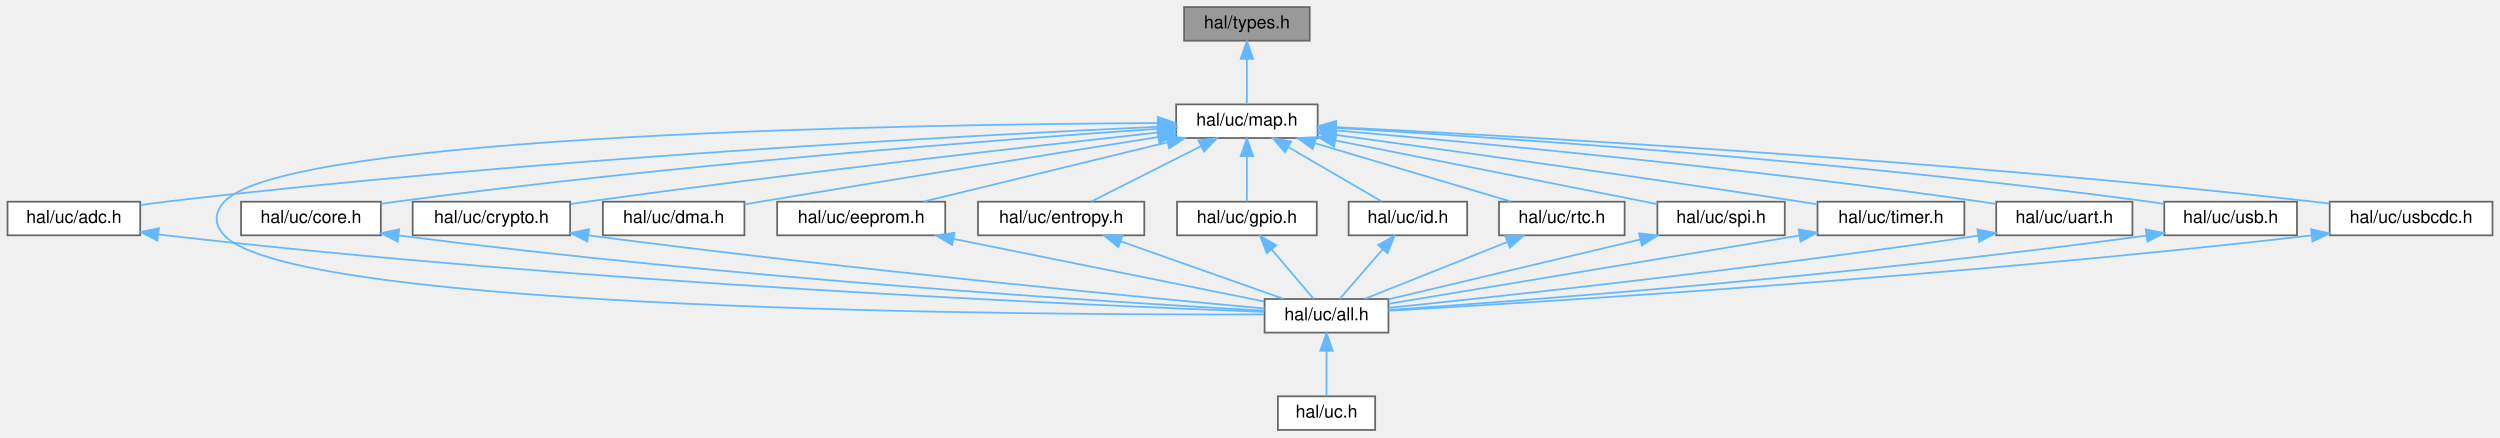
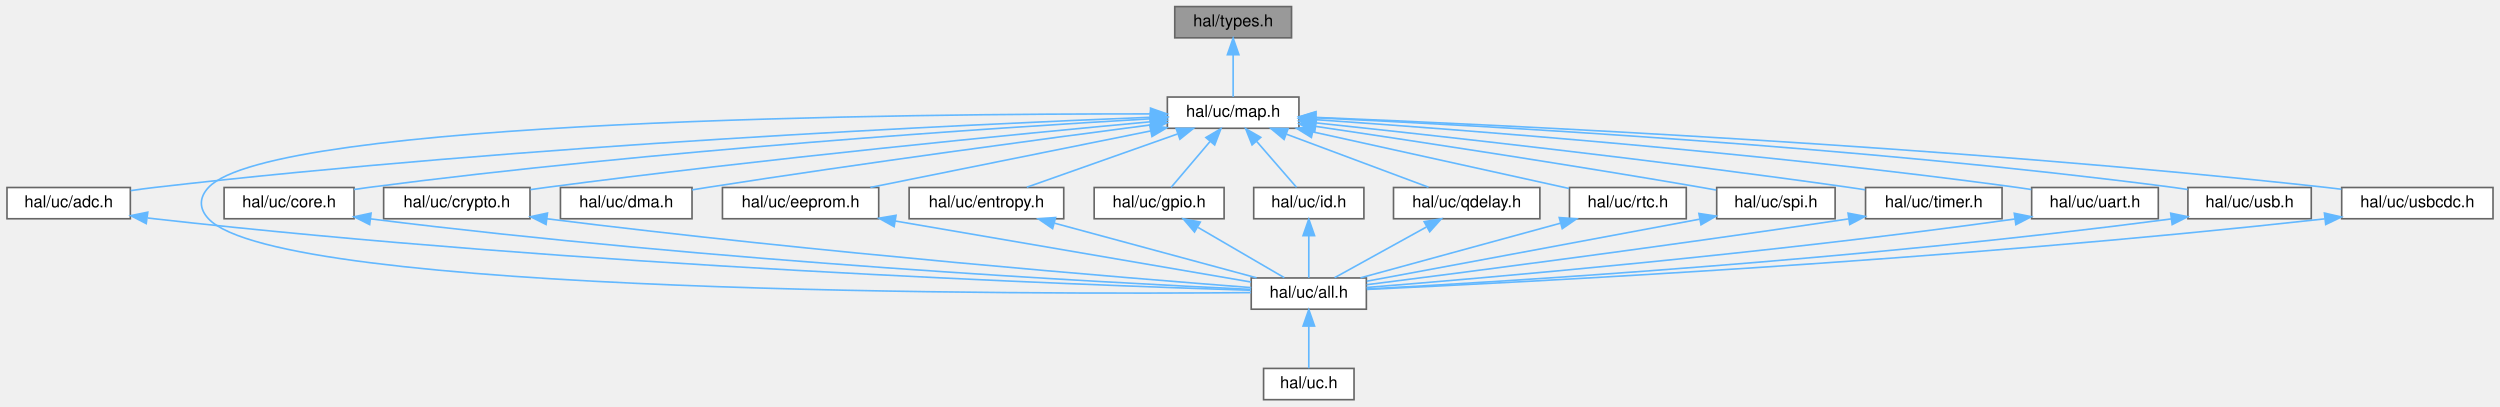
- <svg xmlns="http://www.w3.org/2000/svg" xmlns:xlink="http://www.w3.org/1999/xlink" width="1413pt" height="247pt" viewBox="0.00 0.00 1412.50 247.00">
+ <svg xmlns="http://www.w3.org/2000/svg" xmlns:xlink="http://www.w3.org/1999/xlink" width="1520pt" height="247pt" viewBox="0.00 0.00 1519.50 247.00">
  <g id="graph0" class="graph" transform="scale(1 1) rotate(0) translate(4 243)">
    <g id="Node000001" class="node">
      <g id="a_Node000001">
        <a xlink:title=" ">
-           <polygon fill="#999999" stroke="#666666" points="736,-239 665,-239 665,-220 736,-220 736,-239" />
-           <text text-anchor="middle" x="700.5" y="-227" font-family="Helvetica,sans-Serif" font-size="10.00">hal/types.h</text>
+           <polygon fill="#999999" stroke="#666666" points="781,-239 710,-239 710,-220 781,-220 781,-239" />
+           <text text-anchor="middle" x="745.5" y="-227" font-family="Helvetica,sans-Serif" font-size="10.00">hal/types.h</text>
        </a>
      </g>
    </g>
    <g id="Node000002" class="node">
      <g id="a_Node000002">
        <a xlink:href="map_8h.html" target="_top" xlink:title="HAL for uC Peripheral Map.">
-           <polygon fill="white" stroke="#666666" points="740.5,-184 660.5,-184 660.5,-165 740.5,-165 740.5,-184" />
-           <text text-anchor="middle" x="700.5" y="-172" font-family="Helvetica,sans-Serif" font-size="10.00">hal/uc/map.h</text>
+           <polygon fill="white" stroke="#666666" points="785.5,-184 705.5,-184 705.5,-165 785.5,-165 785.5,-184" />
+           <text text-anchor="middle" x="745.5" y="-172" font-family="Helvetica,sans-Serif" font-size="10.00">hal/uc/map.h</text>
        </a>
      </g>
    </g>
    <g id="edge1_Node000001_Node000002" class="edge">
      <g id="a_edge1_Node000001_Node000002">
        <a xlink:title=" ">
-           <path fill="none" stroke="#63b8ff" d="M700.5,-209.66C700.5,-200.93 700.5,-190.99 700.5,-184.09" />
-           <polygon fill="#63b8ff" stroke="#63b8ff" points="697,-209.75 700.5,-219.75 704,-209.75 697,-209.75" />
+           <path fill="none" stroke="#63b8ff" d="M745.5,-209.66C745.5,-200.93 745.5,-190.99 745.5,-184.09" />
+           <polygon fill="#63b8ff" stroke="#63b8ff" points="742,-209.75 745.5,-219.75 749,-209.75 742,-209.75" />
        </a>
      </g>
    </g>
    <g id="Node000003" class="node">
      <g id="a_Node000003">
        <a xlink:href="uc_2adc_8h.html" target="_top" xlink:title="HAL for uC Internal ADC interfaces.">
          <polygon fill="white" stroke="#666666" points="75,-129 0,-129 0,-110 75,-110 75,-129" />
          <text text-anchor="middle" x="37.5" y="-117" font-family="Helvetica,sans-Serif" font-size="10.00">hal/uc/adc.h</text>
        </a>
      </g>
    </g>
    <g id="edge2_Node000002_Node000003" class="edge">
      <g id="a_edge2_Node000002_Node000003">
        <a xlink:title=" ">
-           <path fill="none" stroke="#63b8ff" d="M650.08,-171.35C545.36,-166.56 296.8,-153.44 89.5,-129 84.87,-128.45 80.02,-127.79 75.22,-127.07" />
-           <polygon fill="#63b8ff" stroke="#63b8ff" points="650.2,-174.86 660.35,-171.82 650.52,-167.87 650.2,-174.86" />
+           <path fill="none" stroke="#63b8ff" d="M695.31,-171.71C585.28,-167.43 314.7,-154.99 89.5,-129 84.87,-128.47 80.01,-127.81 75.22,-127.09" />
+           <polygon fill="#63b8ff" stroke="#63b8ff" points="695.32,-175.21 705.45,-172.1 695.59,-168.22 695.32,-175.21" />
        </a>
      </g>
    </g>
    <g id="Node000004" class="node">
      <g id="a_Node000004">
        <a xlink:href="uc_2all_8h.html" target="_top" xlink:title=" ">
-           <polygon fill="white" stroke="#666666" points="780.5,-74 710.5,-74 710.5,-55 780.5,-55 780.5,-74" />
-           <text text-anchor="middle" x="745.5" y="-62" font-family="Helvetica,sans-Serif" font-size="10.00">hal/uc/all.h</text>
+           <polygon fill="white" stroke="#666666" points="826.5,-74 756.5,-74 756.5,-55 826.5,-55 826.5,-74" />
+           <text text-anchor="middle" x="791.5" y="-62" font-family="Helvetica,sans-Serif" font-size="10.00">hal/uc/all.h</text>
        </a>
      </g>
    </g>
    <g id="edge5_Node000002_Node000004" class="edge">
      <g id="a_edge5_Node000002_Node000004">
        <a xlink:title=" ">
-           <path fill="none" stroke="#63b8ff" d="M650.12,-173.44C516,-172.76 157.99,-167.33 122.5,-129 116.76,-122.8 116.75,-116.18 122.5,-110 162.68,-66.85 584.29,-64.9 710.19,-65.29" />
-           <polygon fill="#63b8ff" stroke="#63b8ff" points="650.12,-176.94 660.14,-173.48 650.15,-169.94 650.12,-176.94" />
+           <path fill="none" stroke="#63b8ff" d="M695.15,-173.74C553.82,-173.9 161.2,-170.57 122.5,-129 116.75,-122.82 116.73,-116.17 122.5,-110 166.04,-63.46 624.68,-63.98 756.34,-65.1" />
+           <polygon fill="#63b8ff" stroke="#63b8ff" points="695.28,-177.24 705.28,-173.72 695.27,-170.24 695.28,-177.24" />
        </a>
      </g>
    </g>
    <g id="Node000006" class="node">
      <g id="a_Node000006">
        <a xlink:href="core_8h.html" target="_top" xlink:title="HAL for uC Core peripherals.">
          <polygon fill="white" stroke="#666666" points="211,-129 132,-129 132,-110 211,-110 211,-129" />
          <text text-anchor="middle" x="171.5" y="-117" font-family="Helvetica,sans-Serif" font-size="10.00">hal/uc/core.h</text>
        </a>
      </g>
    </g>
    <g id="edge6_Node000002_Node000006" class="edge">
      <g id="a_edge6_Node000002_Node000006">
        <a xlink:title=" ">
-           <path fill="none" stroke="#63b8ff" d="M650.27,-170.23C562.6,-164.22 376.04,-150.06 219.5,-129 216.73,-128.63 213.88,-128.21 211.01,-127.76" />
-           <polygon fill="#63b8ff" stroke="#63b8ff" points="650.25,-173.74 660.46,-170.92 650.73,-166.75 650.25,-173.74" />
+           <path fill="none" stroke="#63b8ff" d="M695.4,-170.78C601.68,-165.36 393.59,-151.73 219.5,-129 216.73,-128.64 213.88,-128.23 211.01,-127.79" />
+           <polygon fill="#63b8ff" stroke="#63b8ff" points="695.26,-174.28 705.45,-171.36 695.66,-167.29 695.26,-174.28" />
        </a>
      </g>
    </g>
    <g id="Node000007" class="node">
      <g id="a_Node000007">
        <a xlink:href="uc_2crypto_8h.html" target="_top" xlink:title=" ">
          <polygon fill="white" stroke="#666666" points="318,-129 229,-129 229,-110 318,-110 318,-129" />
          <text text-anchor="middle" x="273.5" y="-117" font-family="Helvetica,sans-Serif" font-size="10.00">hal/uc/crypto.h</text>
        </a>
      </g>
    </g>
    <g id="edge8_Node000002_Node000007" class="edge">
      <g id="a_edge8_Node000002_Node000007">
        <a xlink:title=" ">
-           <path fill="none" stroke="#63b8ff" d="M650.32,-168.12C578.62,-160.29 442.8,-144.95 327.5,-129 324.49,-128.58 321.39,-128.14 318.27,-127.68" />
-           <polygon fill="#63b8ff" stroke="#63b8ff" points="650.1,-171.61 660.42,-169.22 650.86,-164.65 650.1,-171.61" />
+           <path fill="none" stroke="#63b8ff" d="M695.26,-168.97C616.67,-161.7 459.93,-146.46 327.5,-129 324.49,-128.6 321.39,-128.17 318.26,-127.72" />
+           <polygon fill="#63b8ff" stroke="#63b8ff" points="695.08,-172.47 705.36,-169.9 695.72,-165.5 695.08,-172.47" />
        </a>
      </g>
    </g>
    <g id="Node000008" class="node">
      <g id="a_Node000008">
        <a xlink:href="uc_2dma_8h.html" target="_top" xlink:title="HAL for DMA.">
          <polygon fill="white" stroke="#666666" points="416.5,-129 336.5,-129 336.5,-110 416.5,-110 416.5,-129" />
          <text text-anchor="middle" x="376.5" y="-117" font-family="Helvetica,sans-Serif" font-size="10.00">hal/uc/dma.h</text>
        </a>
      </g>
    </g>
    <g id="edge10_Node000002_Node000008" class="edge">
      <g id="a_edge10_Node000002_Node000008">
        <a xlink:title=" ">
-           <path fill="none" stroke="#63b8ff" d="M650.19,-165.53C595.03,-156.76 503.92,-142.15 425.5,-129 422.6,-128.51 419.61,-128.01 416.61,-127.5" />
-           <polygon fill="#63b8ff" stroke="#63b8ff" points="649.97,-169.04 660.4,-167.16 651.07,-162.13 649.97,-169.04" />
+           <path fill="none" stroke="#63b8ff" d="M695.2,-167.04C632.11,-158.81 520.65,-143.86 425.5,-129 422.6,-128.55 419.61,-128.06 416.59,-127.57" />
+           <polygon fill="#63b8ff" stroke="#63b8ff" points="694.91,-170.53 705.28,-168.35 695.81,-163.59 694.91,-170.53" />
        </a>
      </g>
    </g>
    <g id="Node000009" class="node">
      <g id="a_Node000009">
        <a xlink:href="eeprom_8h.html" target="_top" xlink:title="HAL for uC EEPROM peripherals.">
          <polygon fill="white" stroke="#666666" points="530,-129 435,-129 435,-110 530,-110 530,-129" />
          <text text-anchor="middle" x="482.5" y="-117" font-family="Helvetica,sans-Serif" font-size="10.00">hal/uc/eeprom.h</text>
        </a>
      </g>
    </g>
    <g id="edge11_Node000002_Node000009" class="edge">
      <g id="a_edge11_Node000002_Node000009">
        <a xlink:title=" ">
-           <path fill="none" stroke="#63b8ff" d="M655.52,-162.56C614.69,-152.64 555.3,-138.2 517.8,-129.08" />
-           <polygon fill="#63b8ff" stroke="#63b8ff" points="654.93,-166.02 665.47,-164.98 656.58,-159.22 654.93,-166.02" />
+           <path fill="none" stroke="#63b8ff" d="M695.44,-163.41C646.07,-153.46 571.44,-138.42 524.91,-129.05" />
+           <polygon fill="#63b8ff" stroke="#63b8ff" points="694.78,-166.85 705.27,-165.39 696.16,-159.99 694.78,-166.85" />
        </a>
      </g>
    </g>
    <g id="Node000010" class="node">
      <g id="a_Node000010">
        <a xlink:href="entropy_8h.html" target="_top" xlink:title="HAL for uC entropy source.">
          <polygon fill="white" stroke="#666666" points="642.5,-129 548.5,-129 548.5,-110 642.5,-110 642.5,-129" />
          <text text-anchor="middle" x="595.5" y="-117" font-family="Helvetica,sans-Serif" font-size="10.00">hal/uc/entropy.h</text>
        </a>
      </g>
    </g>
    <g id="edge13_Node000002_Node000010" class="edge">
      <g id="a_edge13_Node000002_Node000010">
        <a xlink:title=" ">
-           <path fill="none" stroke="#63b8ff" d="M674.48,-160.37C655.2,-150.63 629.45,-137.64 612.68,-129.17" />
-           <polygon fill="#63b8ff" stroke="#63b8ff" points="673.13,-163.6 683.63,-164.98 676.28,-157.35 673.13,-163.6" />
+           <path fill="none" stroke="#63b8ff" d="M711.68,-161.55C683.82,-151.71 644.99,-137.98 620.04,-129.17" />
+           <polygon fill="#63b8ff" stroke="#63b8ff" points="710.81,-164.95 721.4,-164.98 713.14,-158.35 710.81,-164.95" />
        </a>
      </g>
    </g>
    <g id="Node000011" class="node">
      <g id="a_Node000011">
        <a xlink:href="gpio_8h.html" target="_top" xlink:title="HAL for uC GPIOs.">
          <polygon fill="white" stroke="#666666" points="740,-129 661,-129 661,-110 740,-110 740,-129" />
          <text text-anchor="middle" x="700.5" y="-117" font-family="Helvetica,sans-Serif" font-size="10.00">hal/uc/gpio.h</text>
        </a>
      </g>
    </g>
    <g id="edge15_Node000002_Node000011" class="edge">
      <g id="a_edge15_Node000002_Node000011">
        <a xlink:title=" ">
-           <path fill="none" stroke="#63b8ff" d="M700.5,-154.66C700.5,-145.93 700.5,-135.99 700.5,-129.09" />
-           <polygon fill="#63b8ff" stroke="#63b8ff" points="697,-154.75 700.5,-164.75 704,-154.75 697,-154.75" />
+           <path fill="none" stroke="#63b8ff" d="M731.45,-156.96C723.61,-147.72 714.17,-136.6 707.79,-129.09" />
+           <polygon fill="#63b8ff" stroke="#63b8ff" points="728.93,-159.39 738.07,-164.75 734.26,-154.86 728.93,-159.39" />
        </a>
      </g>
    </g>
    <g id="Node000012" class="node">
      <g id="a_Node000012">
        <a xlink:href="id_8h.html" target="_top" xlink:title="HAL for uC ID.">
          <polygon fill="white" stroke="#666666" points="825,-129 758,-129 758,-110 825,-110 825,-129" />
          <text text-anchor="middle" x="791.5" y="-117" font-family="Helvetica,sans-Serif" font-size="10.00">hal/uc/id.h</text>
        </a>
      </g>
    </g>
    <g id="edge17_Node000002_Node000012" class="edge">
      <g id="a_edge17_Node000002_Node000012">
        <a xlink:title=" ">
-           <path fill="none" stroke="#63b8ff" d="M724.2,-159.7C740.78,-150.04 762.41,-137.44 776.61,-129.17" />
-           <polygon fill="#63b8ff" stroke="#63b8ff" points="722,-156.93 715.12,-164.98 725.52,-162.98 722,-156.93" />
+           <path fill="none" stroke="#63b8ff" d="M759.86,-156.96C767.87,-147.72 777.53,-136.6 784.05,-129.09" />
+           <polygon fill="#63b8ff" stroke="#63b8ff" points="757.01,-154.9 753.1,-164.75 762.29,-159.49 757.01,-154.9" />
        </a>
      </g>
    </g>
    <g id="Node000013" class="node">
      <g id="a_Node000013">
-         <a xlink:href="uc_2rtc_8h.html" target="_top" xlink:title="HAL for uC RTCs.">
-           <polygon fill="white" stroke="#666666" points="914,-129 843,-129 843,-110 914,-110 914,-129" />
-           <text text-anchor="middle" x="878.5" y="-117" font-family="Helvetica,sans-Serif" font-size="10.00">hal/uc/rtc.h</text>
+         <a xlink:href="uc_2qdelay_8h.html" target="_top" xlink:title="HAL for Quick Delay.">
+           <polygon fill="white" stroke="#666666" points="932,-129 843,-129 843,-110 932,-110 932,-129" />
+           <text text-anchor="middle" x="887.5" y="-117" font-family="Helvetica,sans-Serif" font-size="10.00">hal/uc/qdelay.h</text>
        </a>
      </g>
    </g>
    <g id="edge19_Node000002_Node000013" class="edge">
      <g id="a_edge19_Node000002_Node000013">
        <a xlink:title=" ">
-           <path fill="none" stroke="#63b8ff" d="M738.94,-162.06C772.2,-152.15 819.58,-138.04 849.68,-129.08" />
-           <polygon fill="#63b8ff" stroke="#63b8ff" points="737.68,-158.78 729.1,-164.98 739.68,-165.49 737.68,-158.78" />
+           <path fill="none" stroke="#63b8ff" d="M777.86,-161.42C804.21,-151.59 840.76,-137.95 864.27,-129.17" />
+           <polygon fill="#63b8ff" stroke="#63b8ff" points="776.46,-158.21 768.31,-164.98 778.91,-164.77 776.46,-158.21" />
        </a>
      </g>
    </g>
    <g id="Node000014" class="node">
      <g id="a_Node000014">
-         <a xlink:href="spi_8h.html" target="_top" xlink:title="HAL for SPI interfaces.">
-           <polygon fill="white" stroke="#666666" points="1004.5,-129 932.5,-129 932.5,-110 1004.5,-110 1004.5,-129" />
-           <text text-anchor="middle" x="968.5" y="-117" font-family="Helvetica,sans-Serif" font-size="10.00">hal/uc/spi.h</text>
+         <a xlink:href="uc_2rtc_8h.html" target="_top" xlink:title="HAL for uC RTCs.">
+           <polygon fill="white" stroke="#666666" points="1021,-129 950,-129 950,-110 1021,-110 1021,-129" />
+           <text text-anchor="middle" x="985.5" y="-117" font-family="Helvetica,sans-Serif" font-size="10.00">hal/uc/rtc.h</text>
        </a>
      </g>
    </g>
    <g id="edge21_Node000002_Node000014" class="edge">
      <g id="a_edge21_Node000002_Node000014">
        <a xlink:title=" ">
-           <path fill="none" stroke="#63b8ff" d="M750.46,-163.62C803.34,-153.16 885.49,-136.92 932.4,-127.64" />
-           <polygon fill="#63b8ff" stroke="#63b8ff" points="749.75,-160.19 740.62,-165.57 751.11,-167.06 749.75,-160.19" />
+           <path fill="none" stroke="#63b8ff" d="M793.83,-162.83C839.96,-152.64 908.38,-137.53 949.78,-128.39" />
+           <polygon fill="#63b8ff" stroke="#63b8ff" points="793.07,-159.41 784.06,-164.98 794.58,-166.25 793.07,-159.41" />
        </a>
      </g>
    </g>
    <g id="Node000015" class="node">
      <g id="a_Node000015">
-         <a xlink:href="uc_2timer_8h.html" target="_top" xlink:title="HAL for uC Timers.">
-           <polygon fill="white" stroke="#666666" points="1106,-129 1023,-129 1023,-110 1106,-110 1106,-129" />
-           <text text-anchor="middle" x="1064.5" y="-117" font-family="Helvetica,sans-Serif" font-size="10.00">hal/uc/timer.h</text>
+         <a xlink:href="spi_8h.html" target="_top" xlink:title="HAL for SPI interfaces.">
+           <polygon fill="white" stroke="#666666" points="1111.5,-129 1039.5,-129 1039.5,-110 1111.5,-110 1111.5,-129" />
+           <text text-anchor="middle" x="1075.5" y="-117" font-family="Helvetica,sans-Serif" font-size="10.00">hal/uc/spi.h</text>
        </a>
      </g>
    </g>
    <g id="edge23_Node000002_Node000015" class="edge">
      <g id="a_edge23_Node000002_Node000015">
        <a xlink:title=" ">
-           <path fill="none" stroke="#63b8ff" d="M750.83,-166.72C812.72,-158.3 920.94,-143.29 1013.5,-129 1016.52,-128.53 1019.63,-128.04 1022.76,-127.54" />
-           <polygon fill="#63b8ff" stroke="#63b8ff" points="750,-163.3 740.57,-168.12 750.95,-170.24 750,-163.3" />
+           <path fill="none" stroke="#63b8ff" d="M795.87,-166.13C852.88,-157.67 948.5,-143.14 1030.5,-129 1033.32,-128.51 1036.24,-128 1039.17,-127.47" />
+           <polygon fill="#63b8ff" stroke="#63b8ff" points="795.06,-162.71 785.68,-167.64 796.09,-169.64 795.06,-162.71" />
        </a>
      </g>
    </g>
    <g id="Node000016" class="node">
      <g id="a_Node000016">
-         <a xlink:href="uc_2uart_8h.html" target="_top" xlink:title=" ">
-           <polygon fill="white" stroke="#666666" points="1201,-129 1124,-129 1124,-110 1201,-110 1201,-129" />
-           <text text-anchor="middle" x="1162.5" y="-117" font-family="Helvetica,sans-Serif" font-size="10.00">hal/uc/uart.h</text>
+         <a xlink:href="uc_2timer_8h.html" target="_top" xlink:title="HAL for uC Timers.">
+           <polygon fill="white" stroke="#666666" points="1213,-129 1130,-129 1130,-110 1213,-110 1213,-129" />
+           <text text-anchor="middle" x="1171.5" y="-117" font-family="Helvetica,sans-Serif" font-size="10.00">hal/uc/timer.h</text>
        </a>
      </g>
    </g>
    <g id="edge25_Node000002_Node000016" class="edge">
      <g id="a_edge25_Node000002_Node000016">
        <a xlink:title=" ">
-           <path fill="none" stroke="#63b8ff" d="M750.74,-169.29C828.93,-162.47 984.39,-147.86 1115.5,-129 1118.21,-128.61 1121,-128.18 1123.81,-127.73" />
-           <polygon fill="#63b8ff" stroke="#63b8ff" points="750.34,-165.81 740.68,-170.16 750.95,-172.79 750.34,-165.81" />
+           <path fill="none" stroke="#63b8ff" d="M795.69,-168.3C867.71,-160.67 1004.51,-145.54 1120.5,-129 1123.52,-128.57 1126.64,-128.1 1129.78,-127.62" />
+           <polygon fill="#63b8ff" stroke="#63b8ff" points="795.12,-164.84 785.54,-169.37 795.85,-171.81 795.12,-164.84" />
        </a>
      </g>
    </g>
    <g id="Node000017" class="node">
      <g id="a_Node000017">
-         <a xlink:href="usb_8h.html" target="_top" xlink:title="HAL for USB interface.">
-           <polygon fill="white" stroke="#666666" points="1294,-129 1219,-129 1219,-110 1294,-110 1294,-129" />
-           <text text-anchor="middle" x="1256.5" y="-117" font-family="Helvetica,sans-Serif" font-size="10.00">hal/uc/usb.h</text>
+         <a xlink:href="uc_2uart_8h.html" target="_top" xlink:title=" ">
+           <polygon fill="white" stroke="#666666" points="1308,-129 1231,-129 1231,-110 1308,-110 1308,-129" />
+           <text text-anchor="middle" x="1269.5" y="-117" font-family="Helvetica,sans-Serif" font-size="10.00">hal/uc/uart.h</text>
        </a>
      </g>
    </g>
    <g id="edge27_Node000002_Node000017" class="edge">
      <g id="a_edge27_Node000002_Node000017">
        <a xlink:title=" ">
-           <path fill="none" stroke="#63b8ff" d="M750.75,-170.72C842.42,-165.28 1042.8,-151.76 1210.5,-129 1213.24,-128.63 1216.06,-128.21 1218.89,-127.75" />
-           <polygon fill="#63b8ff" stroke="#63b8ff" points="750.43,-167.23 740.65,-171.31 750.83,-174.22 750.43,-167.23" />
+           <path fill="none" stroke="#63b8ff" d="M795.65,-170.24C882.75,-164.27 1067.49,-150.21 1222.5,-129 1225.21,-128.63 1228,-128.21 1230.81,-127.77" />
+           <polygon fill="#63b8ff" stroke="#63b8ff" points="795.26,-166.76 785.52,-170.93 795.74,-173.75 795.26,-166.76" />
        </a>
      </g>
    </g>
    <g id="Node000018" class="node">
      <g id="a_Node000018">
-         <a xlink:href="usbcdc_8h.html" target="_top" xlink:title="HAL for USB CDC interface.">
-           <polygon fill="white" stroke="#666666" points="1404.5,-129 1312.5,-129 1312.5,-110 1404.5,-110 1404.5,-129" />
-           <text text-anchor="middle" x="1358.5" y="-117" font-family="Helvetica,sans-Serif" font-size="10.00">hal/uc/usbcdc.h</text>
+         <a xlink:href="usb_8h.html" target="_top" xlink:title="HAL for USB interface.">
+           <polygon fill="white" stroke="#666666" points="1401,-129 1326,-129 1326,-110 1401,-110 1401,-129" />
+           <text text-anchor="middle" x="1363.5" y="-117" font-family="Helvetica,sans-Serif" font-size="10.00">hal/uc/usb.h</text>
        </a>
      </g>
    </g>
    <g id="edge29_Node000002_Node000018" class="edge">
      <g id="a_edge29_Node000002_Node000018">
        <a xlink:title=" ">
-           <path fill="none" stroke="#63b8ff" d="M751.01,-171.13C854.77,-165.98 1099.31,-152.28 1303.5,-129 1306.38,-128.67 1309.34,-128.3 1312.32,-127.91" />
-           <polygon fill="#63b8ff" stroke="#63b8ff" points="750.64,-167.65 740.83,-171.64 750.99,-174.64 750.64,-167.65" />
+           <path fill="none" stroke="#63b8ff" d="M795.61,-171.37C895.33,-166.75 1125.53,-154.13 1317.5,-129 1320.24,-128.64 1323.06,-128.23 1325.9,-127.78" />
+           <polygon fill="#63b8ff" stroke="#63b8ff" points="795.35,-167.88 785.52,-171.84 795.67,-174.88 795.35,-167.88" />
+         </a>
+       </g>
+     </g>
+     <g id="Node000019" class="node">
+       <g id="a_Node000019">
+         <a xlink:href="usbcdc_8h.html" target="_top" xlink:title="HAL for USB CDC interface.">
+           <polygon fill="white" stroke="#666666" points="1511.5,-129 1419.5,-129 1419.5,-110 1511.5,-110 1511.5,-129" />
+           <text text-anchor="middle" x="1465.5" y="-117" font-family="Helvetica,sans-Serif" font-size="10.00">hal/uc/usbcdc.h</text>
+         </a>
+       </g>
+     </g>
+     <g id="edge31_Node000002_Node000019" class="edge">
+       <g id="a_edge31_Node000002_Node000019">
+         <a xlink:title=" ">
+           <path fill="none" stroke="#63b8ff" d="M795.96,-171.62C907.2,-167.13 1181.82,-154.27 1410.5,-129 1413.38,-128.68 1416.34,-128.32 1419.33,-127.93" />
+           <polygon fill="#63b8ff" stroke="#63b8ff" points="795.56,-168.13 785.71,-172.02 795.84,-175.12 795.56,-168.13" />
        </a>
      </g>
    </g>
    <g id="edge3_Node000003_Node000004" class="edge">
      <g id="a_edge3_Node000003_Node000004">
        <a xlink:title=" ">
-           <path fill="none" stroke="#63b8ff" d="M85.54,-110.48C86.88,-110.31 88.2,-110.15 89.5,-110 325.65,-82.75 611.7,-70.39 710.19,-66.72" />
-           <polygon fill="#63b8ff" stroke="#63b8ff" points="84.64,-107.07 75.22,-111.91 85.6,-114 84.64,-107.07" />
+           <path fill="none" stroke="#63b8ff" d="M85.54,-110.47C86.88,-110.31 88.2,-110.15 89.5,-110 344.33,-81.17 653.46,-69.69 756.33,-66.5" />
+           <polygon fill="#63b8ff" stroke="#63b8ff" points="84.65,-107.06 75.21,-111.89 85.6,-114 84.65,-107.06" />
        </a>
      </g>
    </g>
    <g id="Node000005" class="node">
      <g id="a_Node000005">
        <a xlink:href="uc_8h.html" target="_top" xlink:title=" ">
-           <polygon fill="white" stroke="#666666" points="773,-19 718,-19 718,0 773,0 773,-19" />
-           <text text-anchor="middle" x="745.5" y="-7" font-family="Helvetica,sans-Serif" font-size="10.00">hal/uc.h</text>
+           <polygon fill="white" stroke="#666666" points="819,-19 764,-19 764,0 819,0 819,-19" />
+           <text text-anchor="middle" x="791.5" y="-7" font-family="Helvetica,sans-Serif" font-size="10.00">hal/uc.h</text>
        </a>
      </g>
    </g>
    <g id="edge4_Node000004_Node000005" class="edge">
      <g id="a_edge4_Node000004_Node000005">
        <a xlink:title=" ">
-           <path fill="none" stroke="#63b8ff" d="M745.5,-44.66C745.5,-35.93 745.5,-25.99 745.5,-19.09" />
-           <polygon fill="#63b8ff" stroke="#63b8ff" points="742,-44.75 745.5,-54.75 749,-44.75 742,-44.75" />
+           <path fill="none" stroke="#63b8ff" d="M791.5,-44.66C791.5,-35.93 791.5,-25.99 791.5,-19.09" />
+           <polygon fill="#63b8ff" stroke="#63b8ff" points="788,-44.75 791.5,-54.75 795,-44.75 788,-44.75" />
        </a>
      </g>
    </g>
    <g id="edge7_Node000006_Node000004" class="edge">
      <g id="a_edge7_Node000006_Node000004">
        <a xlink:title=" ">
-           <path fill="none" stroke="#63b8ff" d="M221.19,-109.89C411.28,-85.49 627.03,-72.03 710.29,-67.37" />
-           <polygon fill="#63b8ff" stroke="#63b8ff" points="220.48,-106.45 211.01,-111.21 221.38,-113.39 220.48,-106.45" />
+           <path fill="none" stroke="#63b8ff" d="M221.22,-109.9C429.66,-83.86 667.85,-71.17 756.23,-67.04" />
+           <polygon fill="#63b8ff" stroke="#63b8ff" points="220.49,-106.46 211.01,-111.19 221.37,-113.41 220.49,-106.46" />
        </a>
      </g>
    </g>
    <g id="edge9_Node000007_Node000004" class="edge">
      <g id="a_edge9_Node000007_Node000004">
        <a xlink:title=" ">
-           <path fill="none" stroke="#63b8ff" d="M328.46,-109.94C476.69,-90.61 640.18,-75.04 710.47,-68.63" />
-           <polygon fill="#63b8ff" stroke="#63b8ff" points="327.72,-106.5 318.26,-111.28 328.63,-113.45 327.72,-106.5" />
+           <path fill="none" stroke="#63b8ff" d="M328.19,-109.99C494.71,-89.17 680.54,-73.99 756.5,-68.13" />
+           <polygon fill="#63b8ff" stroke="#63b8ff" points="327.74,-106.52 318.26,-111.24 328.62,-113.46 327.74,-106.52" />
        </a>
      </g>
    </g>
    <g id="edge12_Node000009_Node000004" class="edge">
      <g id="a_edge12_Node000009_Node000004">
        <a xlink:title=" ">
-           <path fill="none" stroke="#63b8ff" d="M534.78,-107.96C586.74,-97.49 665.01,-81.72 710.09,-72.63" />
-           <polygon fill="#63b8ff" stroke="#63b8ff" points="533.87,-104.58 524.76,-109.98 535.25,-111.44 533.87,-104.58" />
+           <path fill="none" stroke="#63b8ff" d="M539.96,-108.64C603.43,-97.76 703.59,-80.58 756.34,-71.53" />
+           <polygon fill="#63b8ff" stroke="#63b8ff" points="539.37,-105.19 530.1,-110.33 540.55,-112.09 539.37,-105.19" />
        </a>
      </g>
    </g>
    <g id="edge14_Node000010_Node000004" class="edge">
      <g id="a_edge14_Node000010_Node000004">
        <a xlink:title=" ">
-           <path fill="none" stroke="#63b8ff" d="M629.32,-106.55C657.18,-96.71 696.01,-82.98 720.96,-74.17" />
-           <polygon fill="#63b8ff" stroke="#63b8ff" points="627.86,-103.35 619.6,-109.98 630.19,-109.95 627.86,-103.35" />
+           <path fill="none" stroke="#63b8ff" d="M636.88,-107.31C673.55,-97.39 726.33,-83.12 759.76,-74.08" />
+           <polygon fill="#63b8ff" stroke="#63b8ff" points="635.73,-104 626.99,-109.98 637.56,-110.75 635.73,-104" />
        </a>
      </g>
    </g>
    <g id="edge16_Node000011_Node000004" class="edge">
      <g id="a_edge16_Node000011_Node000004">
        <a xlink:title=" ">
-           <path fill="none" stroke="#63b8ff" d="M714.55,-101.96C722.39,-92.72 731.83,-81.6 738.21,-74.09" />
-           <polygon fill="#63b8ff" stroke="#63b8ff" points="711.74,-99.86 707.93,-109.75 717.07,-104.39 711.74,-99.86" />
+           <path fill="none" stroke="#63b8ff" d="M724.2,-104.7C740.78,-95.04 762.41,-82.44 776.61,-74.17" />
+           <polygon fill="#63b8ff" stroke="#63b8ff" points="722,-101.93 715.12,-109.98 725.52,-107.98 722,-101.93" />
        </a>
      </g>
    </g>
    <g id="edge18_Node000012_Node000004" class="edge">
      <g id="a_edge18_Node000012_Node000004">
        <a xlink:title=" ">
-           <path fill="none" stroke="#63b8ff" d="M777.14,-101.96C769.13,-92.72 759.47,-81.6 752.95,-74.09" />
-           <polygon fill="#63b8ff" stroke="#63b8ff" points="774.71,-104.49 783.9,-109.75 779.99,-99.9 774.71,-104.49" />
+           <path fill="none" stroke="#63b8ff" d="M791.5,-99.66C791.5,-90.93 791.5,-80.99 791.5,-74.09" />
+           <polygon fill="#63b8ff" stroke="#63b8ff" points="788,-99.75 791.5,-109.75 795,-99.75 788,-99.75" />
        </a>
      </g>
    </g>
    <g id="edge20_Node000013_Node000004" class="edge">
      <g id="a_edge20_Node000013_Node000004">
        <a xlink:title=" ">
-           <path fill="none" stroke="#63b8ff" d="M847.53,-106.16C822.91,-96.35 789.09,-82.87 767.26,-74.17" />
-           <polygon fill="#63b8ff" stroke="#63b8ff" points="846.55,-109.53 857.13,-109.98 849.14,-103.03 846.55,-109.53" />
+           <path fill="none" stroke="#63b8ff" d="M862.98,-104.97C845.44,-95.28 822.33,-82.52 807.2,-74.17" />
+           <polygon fill="#63b8ff" stroke="#63b8ff" points="861.63,-108.22 872.08,-109.98 865.01,-102.09 861.63,-108.22" />
        </a>
      </g>
    </g>
    <g id="edge22_Node000014_Node000004" class="edge">
      <g id="a_edge22_Node000014_Node000004">
        <a xlink:title=" ">
-           <path fill="none" stroke="#63b8ff" d="M922.93,-107.67C880.75,-97.64 818.93,-82.95 780.5,-73.82" />
-           <polygon fill="#63b8ff" stroke="#63b8ff" points="922.13,-111.08 932.67,-109.98 923.75,-104.27 922.13,-111.08" />
+           <path fill="none" stroke="#63b8ff" d="M944.54,-107.31C908.24,-97.39 856,-83.12 822.91,-74.08" />
+           <polygon fill="#63b8ff" stroke="#63b8ff" points="943.76,-110.73 954.33,-109.98 945.61,-103.97 943.76,-110.73" />
        </a>
      </g>
    </g>
    <g id="edge24_Node000015_Node000004" class="edge">
      <g id="a_edge24_Node000015_Node000004">
        <a xlink:title=" ">
-           <path fill="none" stroke="#63b8ff" d="M1012.68,-109.86C922.95,-94.94 829.98,-79.51 780.62,-71.32" />
-           <polygon fill="#63b8ff" stroke="#63b8ff" points="1012.31,-113.35 1022.75,-111.54 1013.46,-106.45 1012.31,-113.35" />
+           <path fill="none" stroke="#63b8ff" d="M1029.16,-109.75C951.22,-95.14 871.45,-80.33 826.74,-72.03" />
+           <polygon fill="#63b8ff" stroke="#63b8ff" points="1028.68,-113.22 1039.15,-111.63 1029.97,-106.34 1028.68,-113.22" />
        </a>
      </g>
    </g>
    <g id="edge26_Node000016_Node000004" class="edge">
      <g id="a_edge26_Node000016_Node000004">
        <a xlink:title=" ">
-           <path fill="none" stroke="#63b8ff" d="M1113.8,-109.82C985.43,-90.75 844.67,-75.6 780.54,-69.01" />
-           <polygon fill="#63b8ff" stroke="#63b8ff" points="1113.39,-113.29 1123.8,-111.31 1114.43,-106.37 1113.39,-113.29" />
+           <path fill="none" stroke="#63b8ff" d="M1119.88,-109.95C1006.51,-92.95 885.12,-77.28 826.61,-69.89" />
+           <polygon fill="#63b8ff" stroke="#63b8ff" points="1119.36,-113.41 1129.77,-111.44 1120.4,-106.49 1119.36,-113.41" />
        </a>
      </g>
    </g>
    <g id="edge28_Node000017_Node000004" class="edge">
      <g id="a_edge28_Node000017_Node000004">
        <a xlink:title=" ">
-           <path fill="none" stroke="#63b8ff" d="M1208.51,-109.83C1042.83,-87.04 856.75,-73.04 780.62,-67.81" />
-           <polygon fill="#63b8ff" stroke="#63b8ff" points="1208.5,-113.36 1218.89,-111.27 1209.47,-106.43 1208.5,-113.36" />
+           <path fill="none" stroke="#63b8ff" d="M1220.8,-109.85C1068.45,-88.57 898.51,-73.97 826.53,-68.21" />
+           <polygon fill="#63b8ff" stroke="#63b8ff" points="1220.42,-113.33 1230.81,-111.26 1221.4,-106.4 1220.42,-113.33" />
        </a>
      </g>
    </g>
    <g id="edge30_Node000018_Node000004" class="edge">
      <g id="a_edge30_Node000018_Node000004">
        <a xlink:title=" ">
-           <path fill="none" stroke="#63b8ff" d="M1302.34,-109.95C1098.73,-86.47 867.17,-72.27 780.52,-67.39" />
-           <polygon fill="#63b8ff" stroke="#63b8ff" points="1301.98,-113.43 1312.32,-111.11 1302.79,-106.48 1301.98,-113.43" />
+           <path fill="none" stroke="#63b8ff" d="M1315.72,-109.88C1125.81,-84.82 910.01,-71.75 826.72,-67.28" />
+           <polygon fill="#63b8ff" stroke="#63b8ff" points="1315.52,-113.39 1325.89,-111.24 1316.44,-106.45 1315.52,-113.39" />
+         </a>
+       </g>
+     </g>
+     <g id="edge32_Node000019_Node000004" class="edge">
+       <g id="a_edge32_Node000019_Node000004">
+         <a xlink:title=" ">
+           <path fill="none" stroke="#63b8ff" d="M1409.18,-109.94C1181.35,-84.58 920.2,-71.29 826.84,-67.03" />
+           <polygon fill="#63b8ff" stroke="#63b8ff" points="1408.99,-113.45 1419.32,-111.08 1409.78,-106.49 1408.99,-113.45" />
        </a>
      </g>
    </g>
  </g>
</svg>
